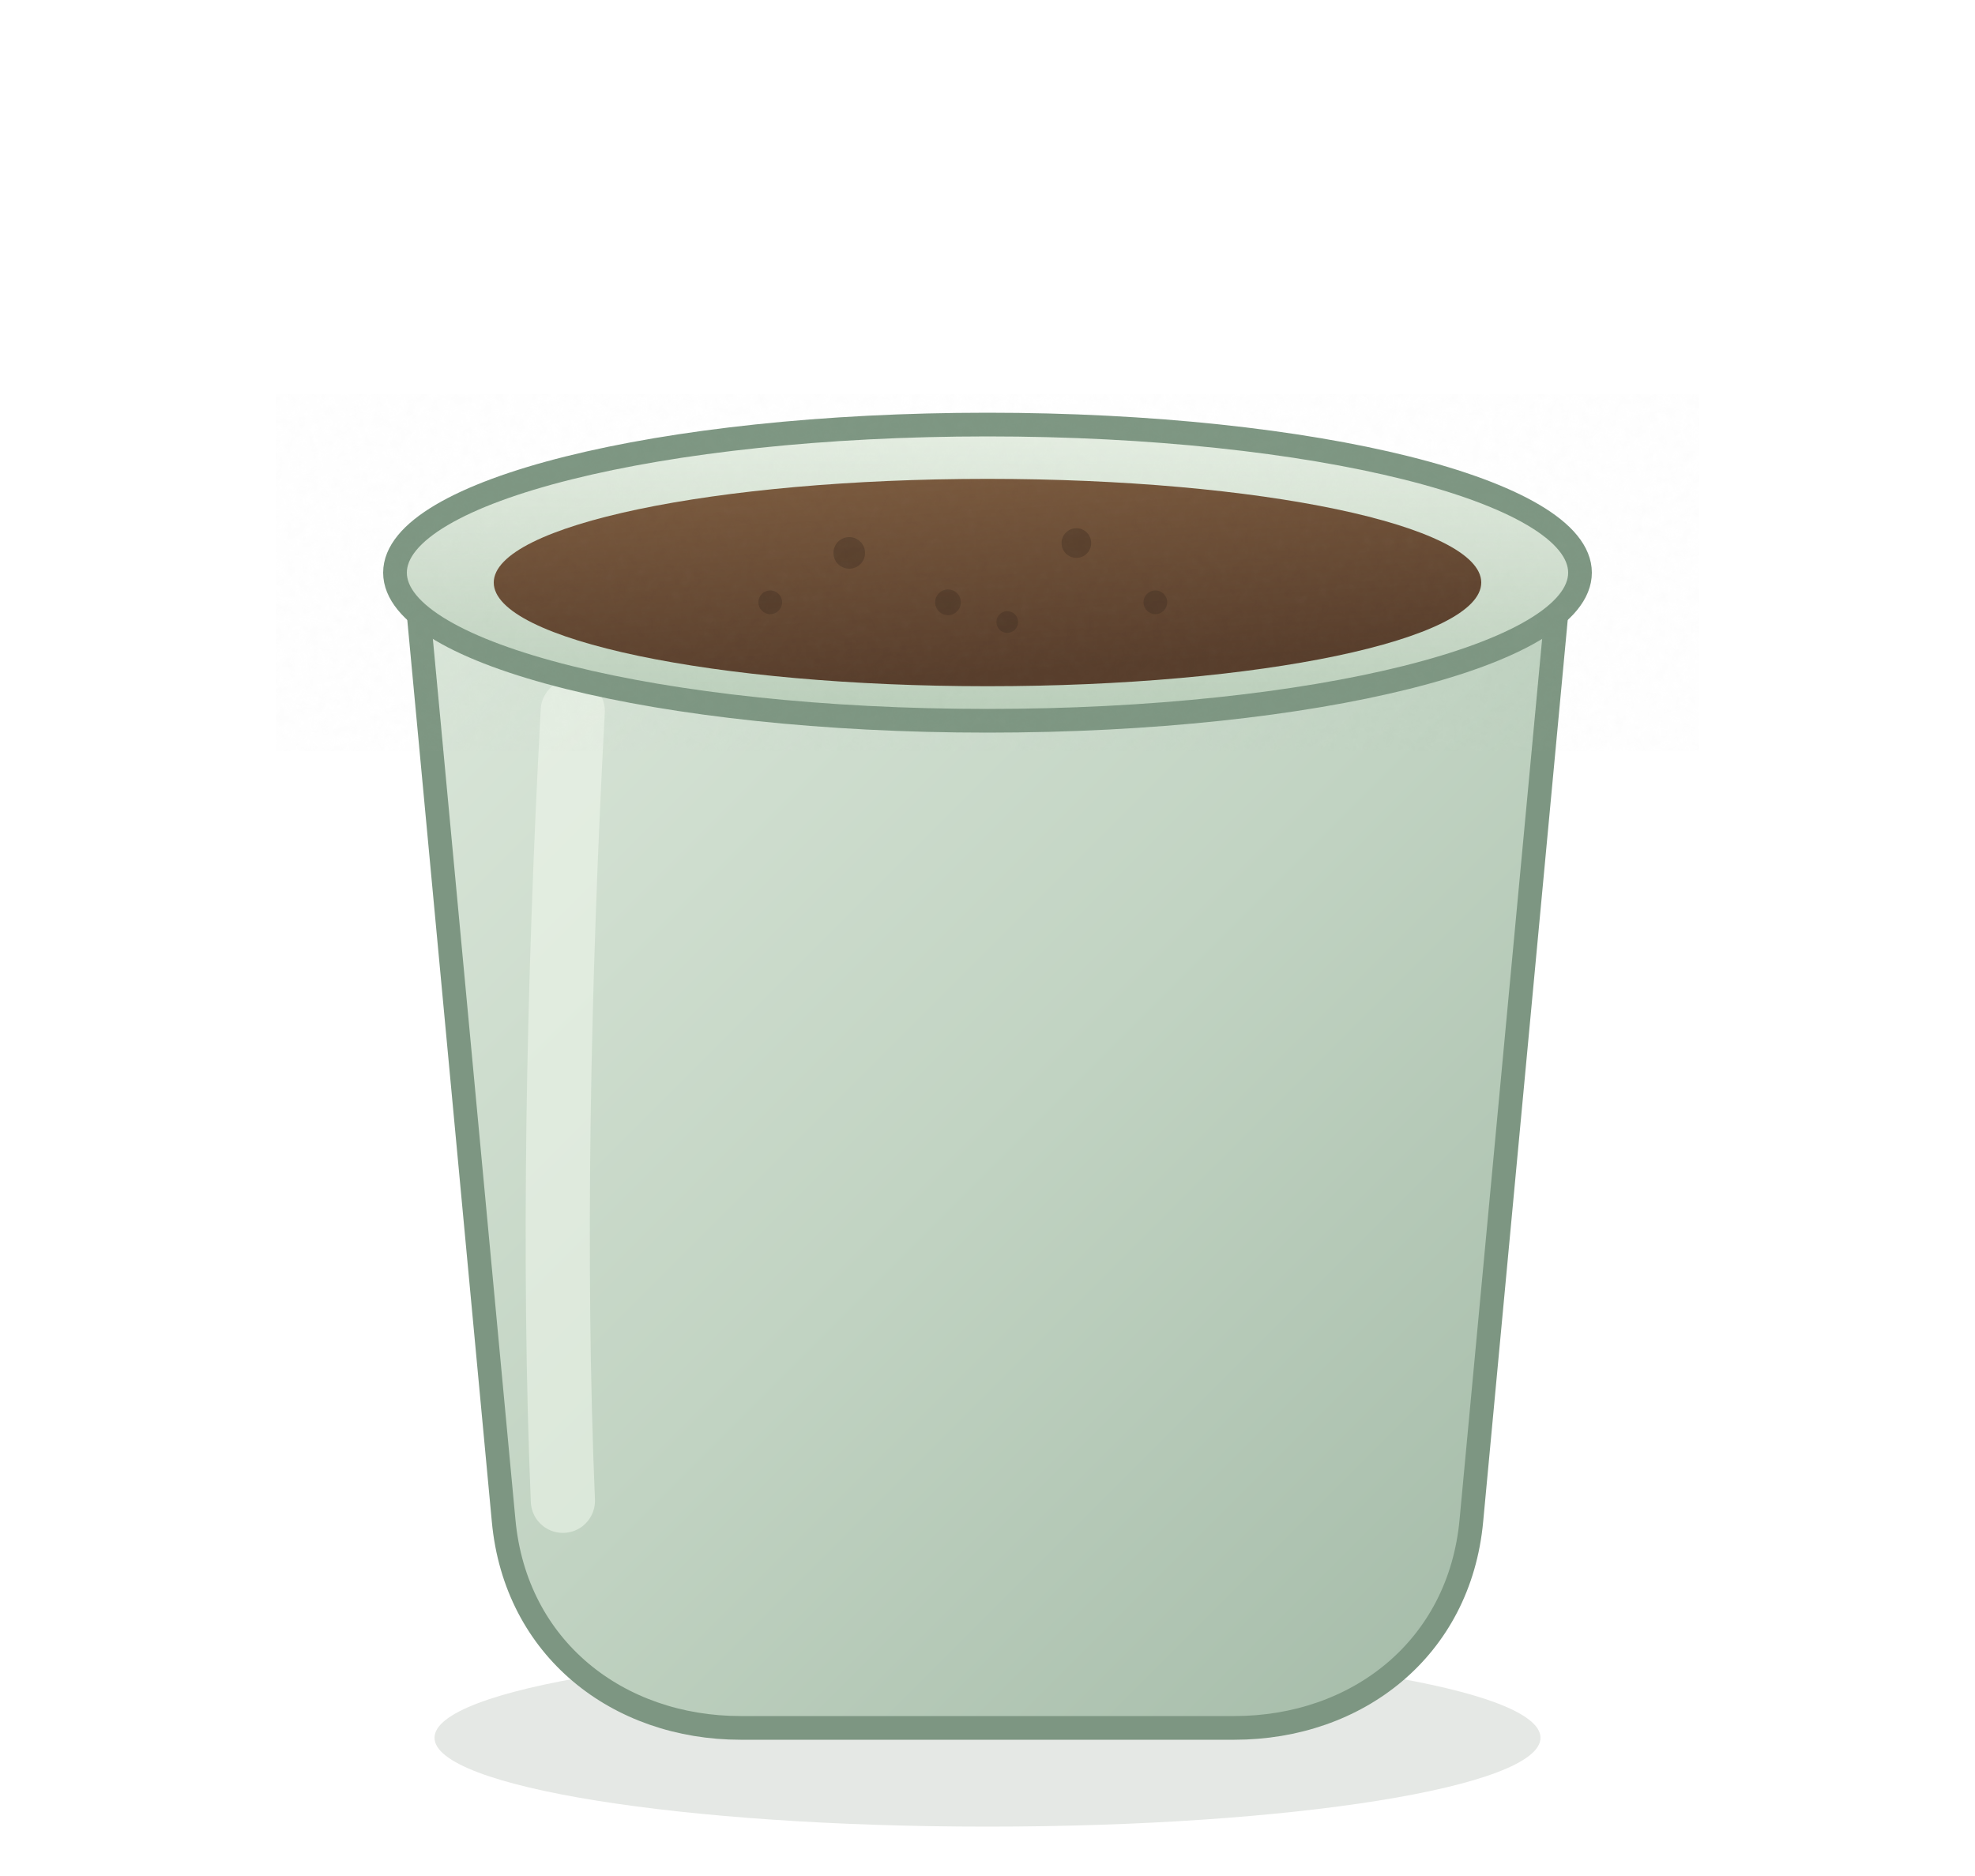
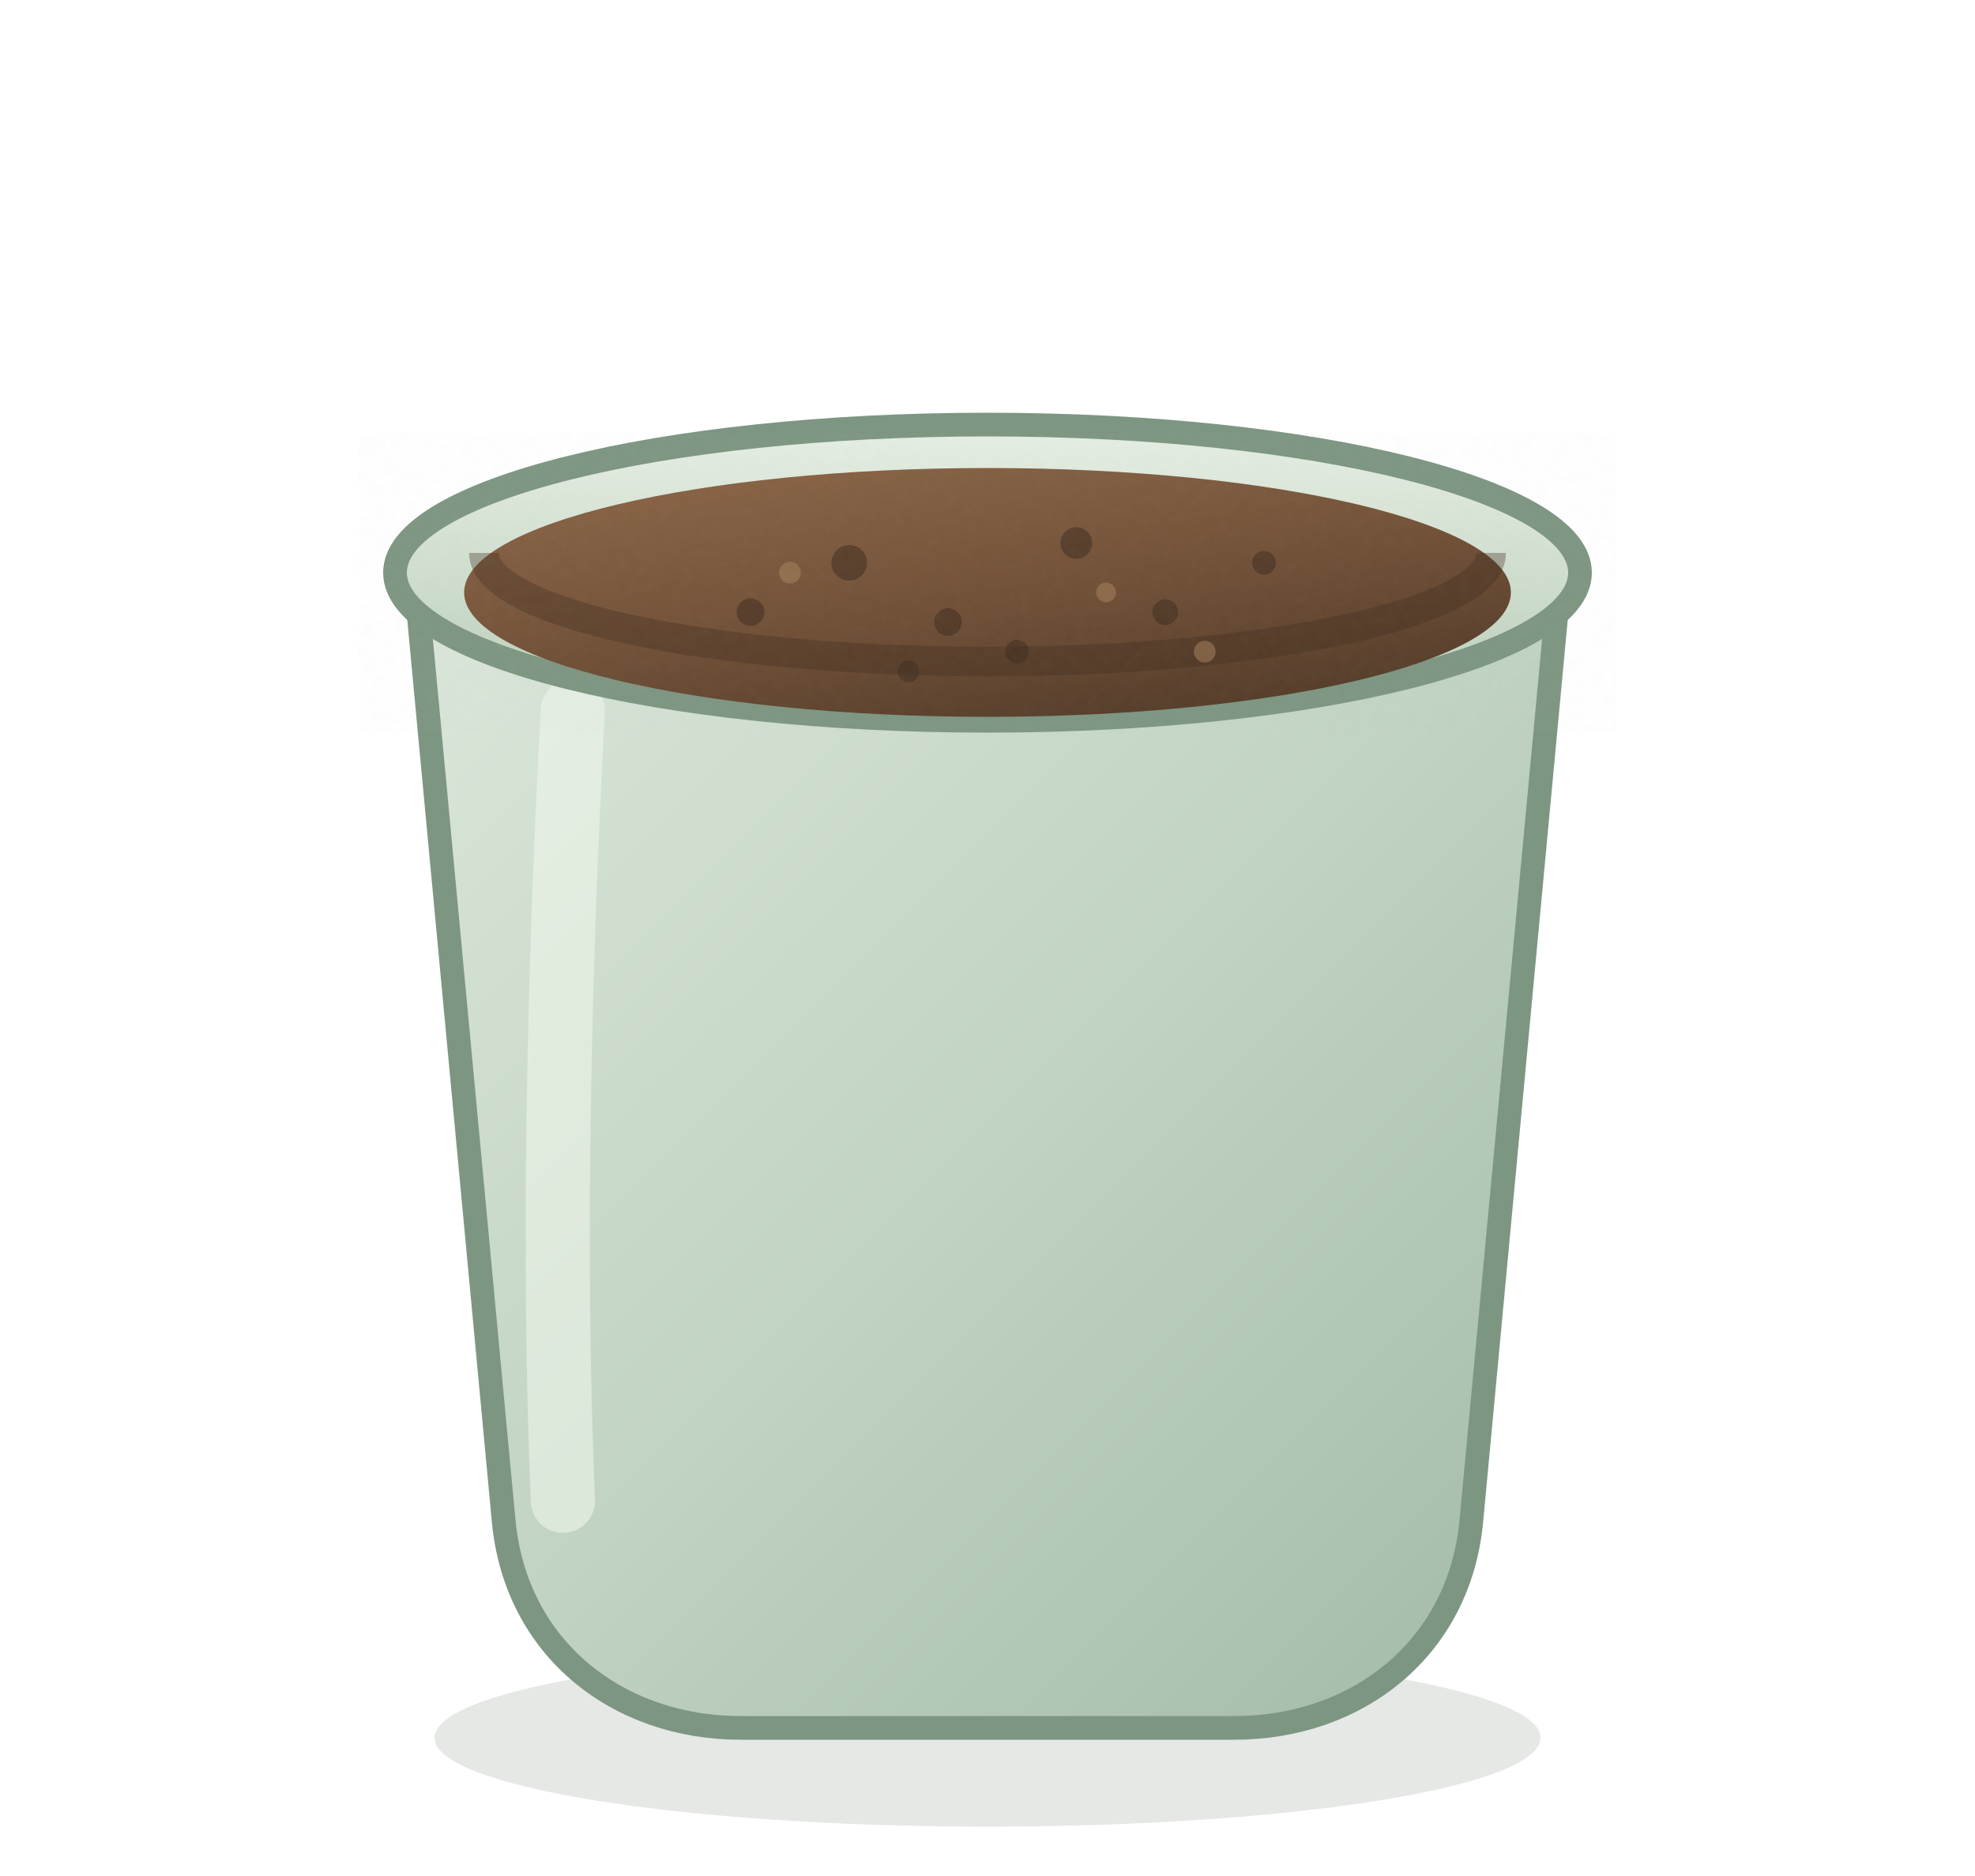
<svg xmlns="http://www.w3.org/2000/svg" viewBox="0 0 200 190" width="200" height="190">
  <defs>
    <linearGradient id="body" x1="0" y1="0" x2="1" y2="1">
      <stop offset="0" stop-color="#dbe7da" />
      <stop offset="0.5" stop-color="#c1d3c2" />
      <stop offset="1" stop-color="#a2b9a6" />
    </linearGradient>
    <linearGradient id="rim" x1="0" y1="0" x2="0" y2="1">
      <stop offset="0" stop-color="#e6efe3" />
      <stop offset="1" stop-color="#b9cdb9" />
    </linearGradient>
-     <linearGradient id="soil" x1="0" y1="0" x2="0.3" y2="1">
-       <stop offset="0" stop-color="#7d5c3f" />
-       <stop offset="1" stop-color="#573d2b" />
+     <linearGradient id="soil" x1="0.2" y1="0" x2="0.8" y2="1">
+       <stop offset="0" stop-color="#8a6547" />
+       <stop offset="0.55" stop-color="#6f4f36" />
+       <stop offset="1" stop-color="#513a28" />
    </linearGradient>
    <filter id="grain">
      <feTurbulence type="fractalNoise" baseFrequency="0.9" numOctaves="3" result="n" />
      <feColorMatrix in="n" type="saturate" values="0" />
      <feComponentTransfer>
-         <feFuncA type="linear" slope="0.08" />
+         <feFuncA type="linear" slope="0.1" />
      </feComponentTransfer>
    </filter>
  </defs>
  <ellipse cx="100" cy="176" rx="56" ry="9" fill="#5c6b58" opacity="0.16" />
  <path d="M42 58h116l-9 96c-1.2 13-11.6 21-24 21H75c-12.4 0-22.8-8-24-21L42 58Z" fill="url(#body)" stroke="#7d9682" stroke-width="2.4" stroke-linejoin="round" />
  <path d="M58 72c-1.5 28-2 56-1 80" stroke="#f0f7ec" stroke-width="6.5" stroke-linecap="round" opacity="0.55" />
  <ellipse cx="100" cy="58" rx="60" ry="15" fill="url(#rim)" stroke="#7d9682" stroke-width="2.4" />
-   <ellipse cx="100" cy="59" rx="50" ry="10.5" fill="url(#soil)" />
-   <g fill="#3f2d20" opacity="0.4">
-     <circle cx="86" cy="56" r="1.6" />
-     <circle cx="96" cy="61" r="1.3" />
-     <circle cx="109" cy="55" r="1.5" />
-     <circle cx="117" cy="61" r="1.2" />
-     <circle cx="78" cy="61" r="1.2" />
-     <circle cx="102" cy="63" r="1.1" />
+   <ellipse cx="100" cy="60" rx="53" ry="12.6" fill="url(#soil)" />
+   <path d="M49 56a51 11 0 0 0 102 0" fill="none" stroke="#3f2b1d" stroke-width="3" opacity="0.35" />
+   <g fill="#3f2d20" opacity="0.55">
+     <circle cx="86" cy="57" r="1.8" />
+     <circle cx="96" cy="63" r="1.4" />
+     <circle cx="109" cy="55" r="1.6" />
+     <circle cx="118" cy="62" r="1.3" />
+     <circle cx="76" cy="62" r="1.4" />
+     <circle cx="103" cy="66" r="1.2" />
+     <circle cx="128" cy="57" r="1.2" />
+     <circle cx="92" cy="68" r="1.1" />
  </g>
-   <ellipse cx="100" cy="58" rx="60" ry="15" fill="#6f8a6b" opacity="0.35" filter="url(#grain)" />
+   <g fill="#a9855f" opacity="0.5">
+     <circle cx="80" cy="58" r="1.1" />
+     <circle cx="112" cy="60" r="1" />
+     <circle cx="122" cy="66" r="1.1" />
+   </g>
+   <ellipse cx="100" cy="59" rx="53" ry="12.6" fill="#6f8a6b" opacity="0.35" filter="url(#grain)" />
</svg>
